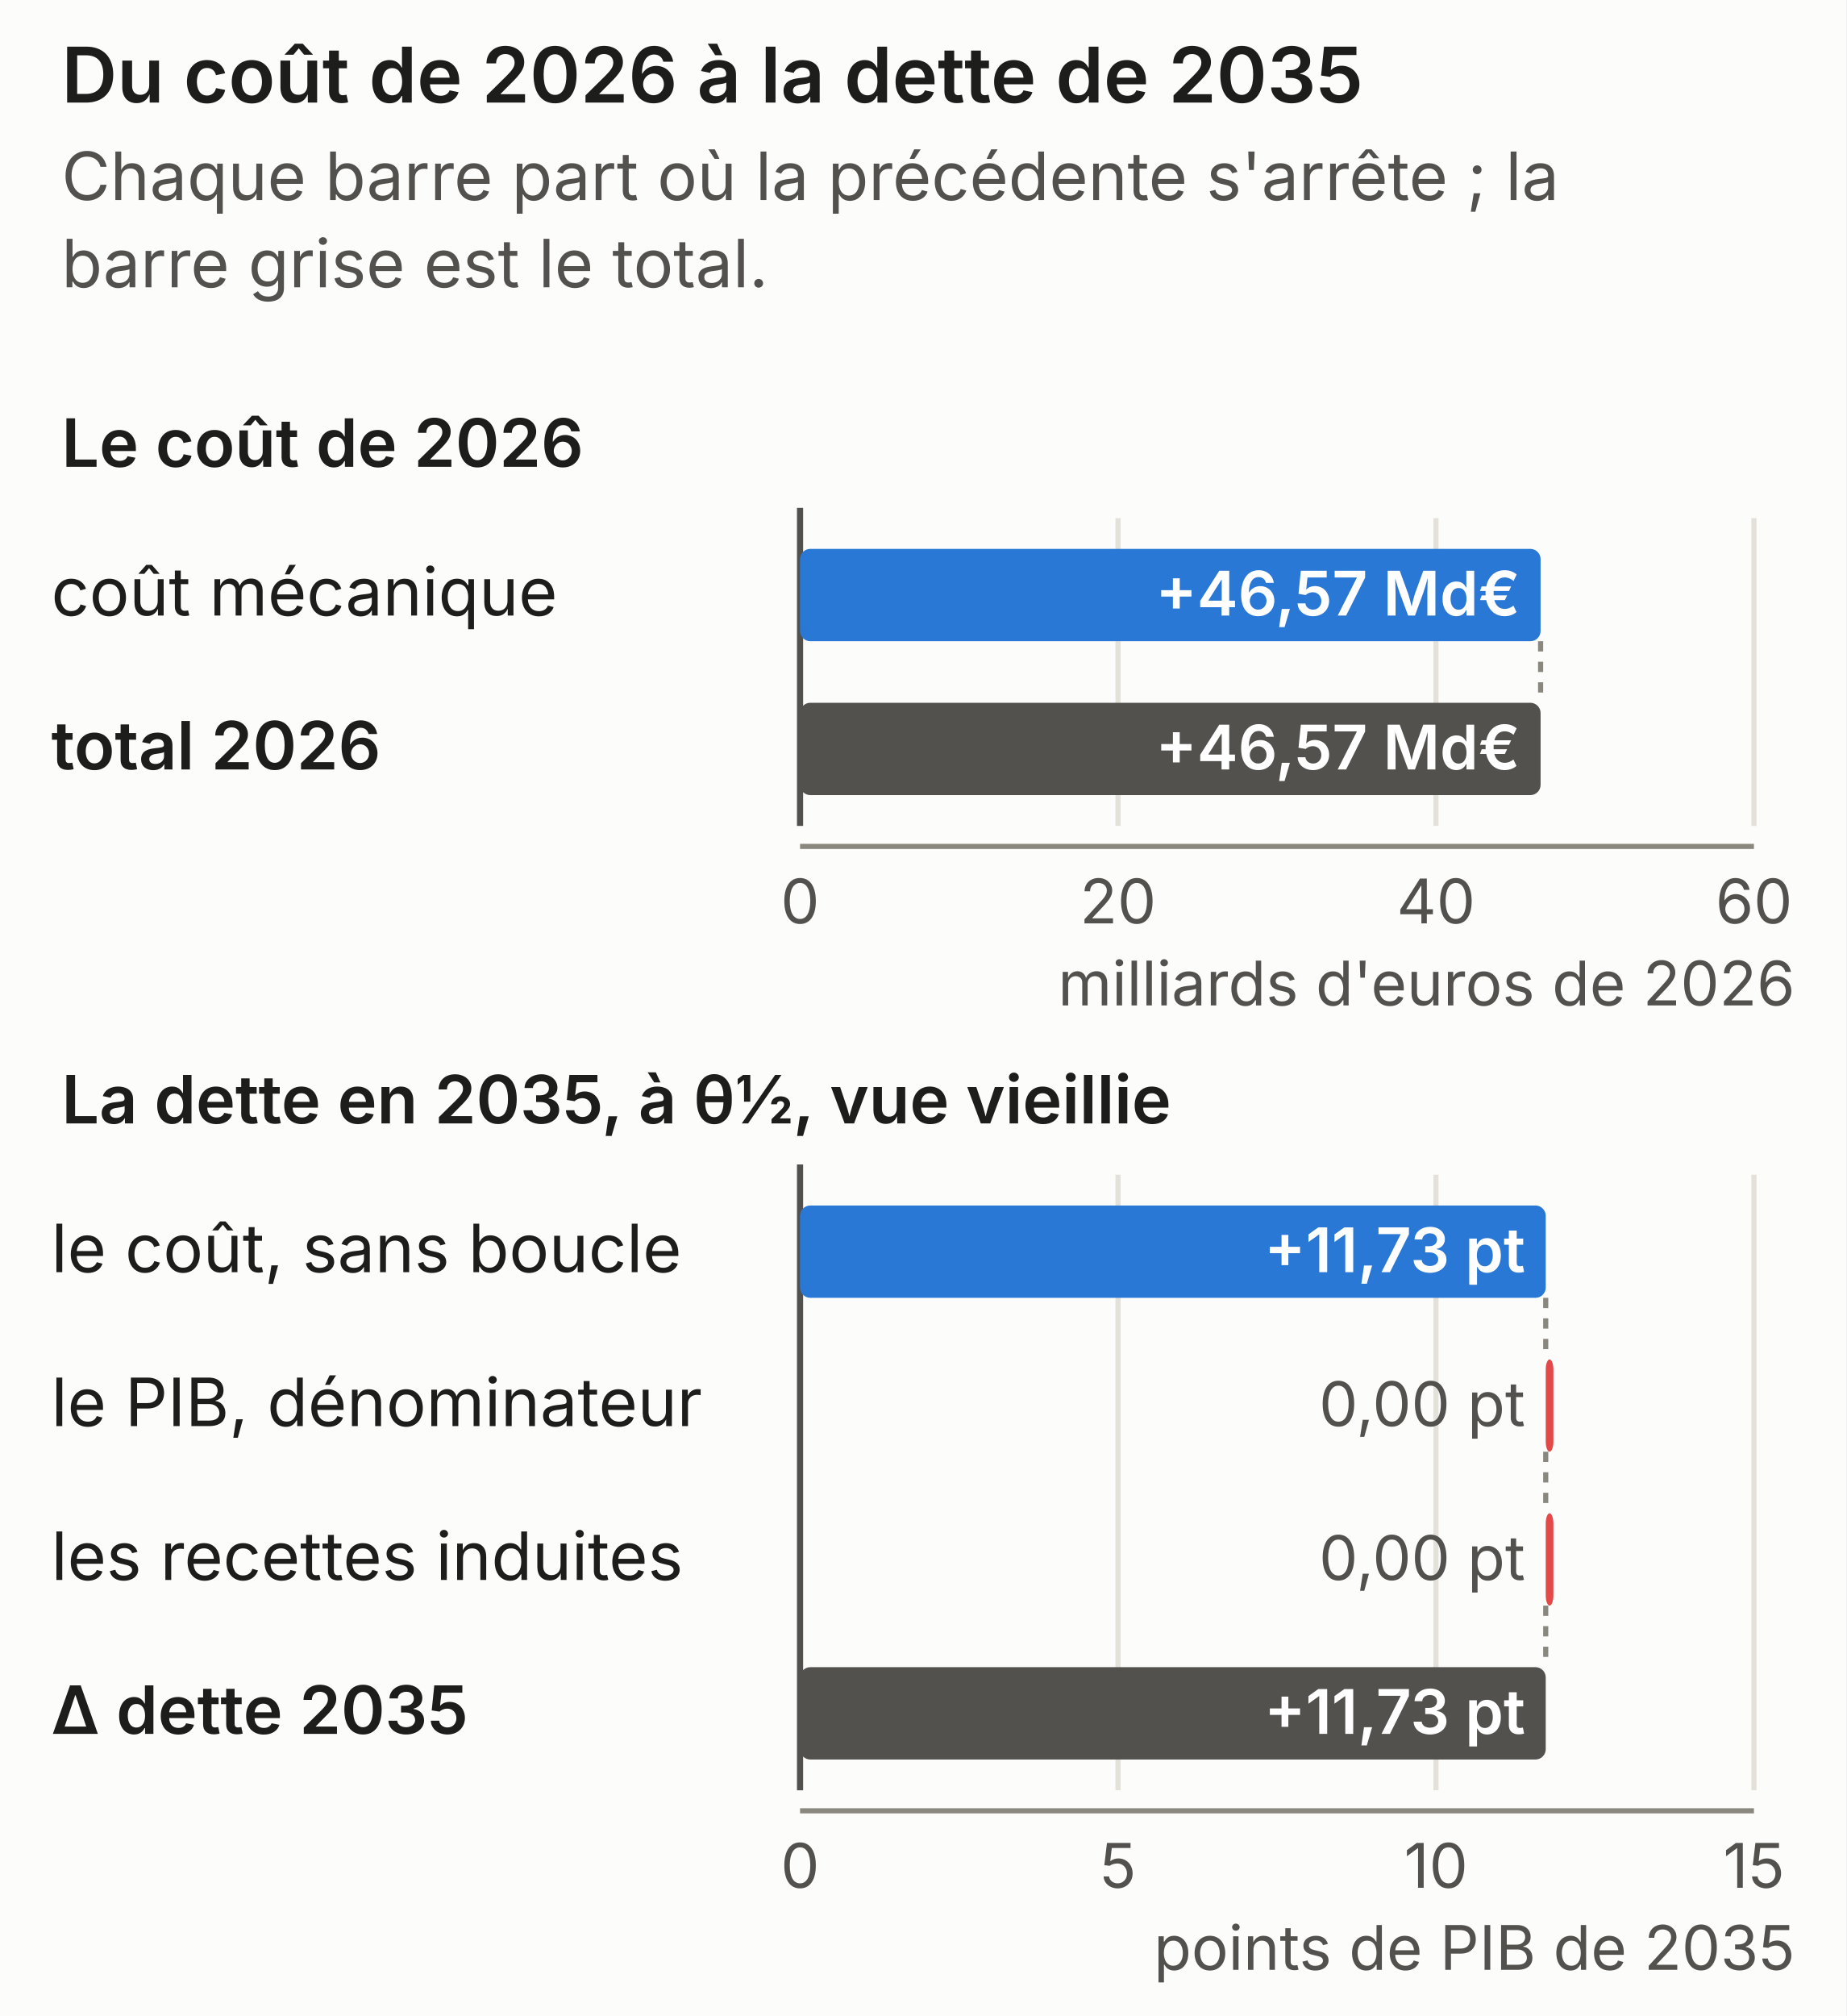
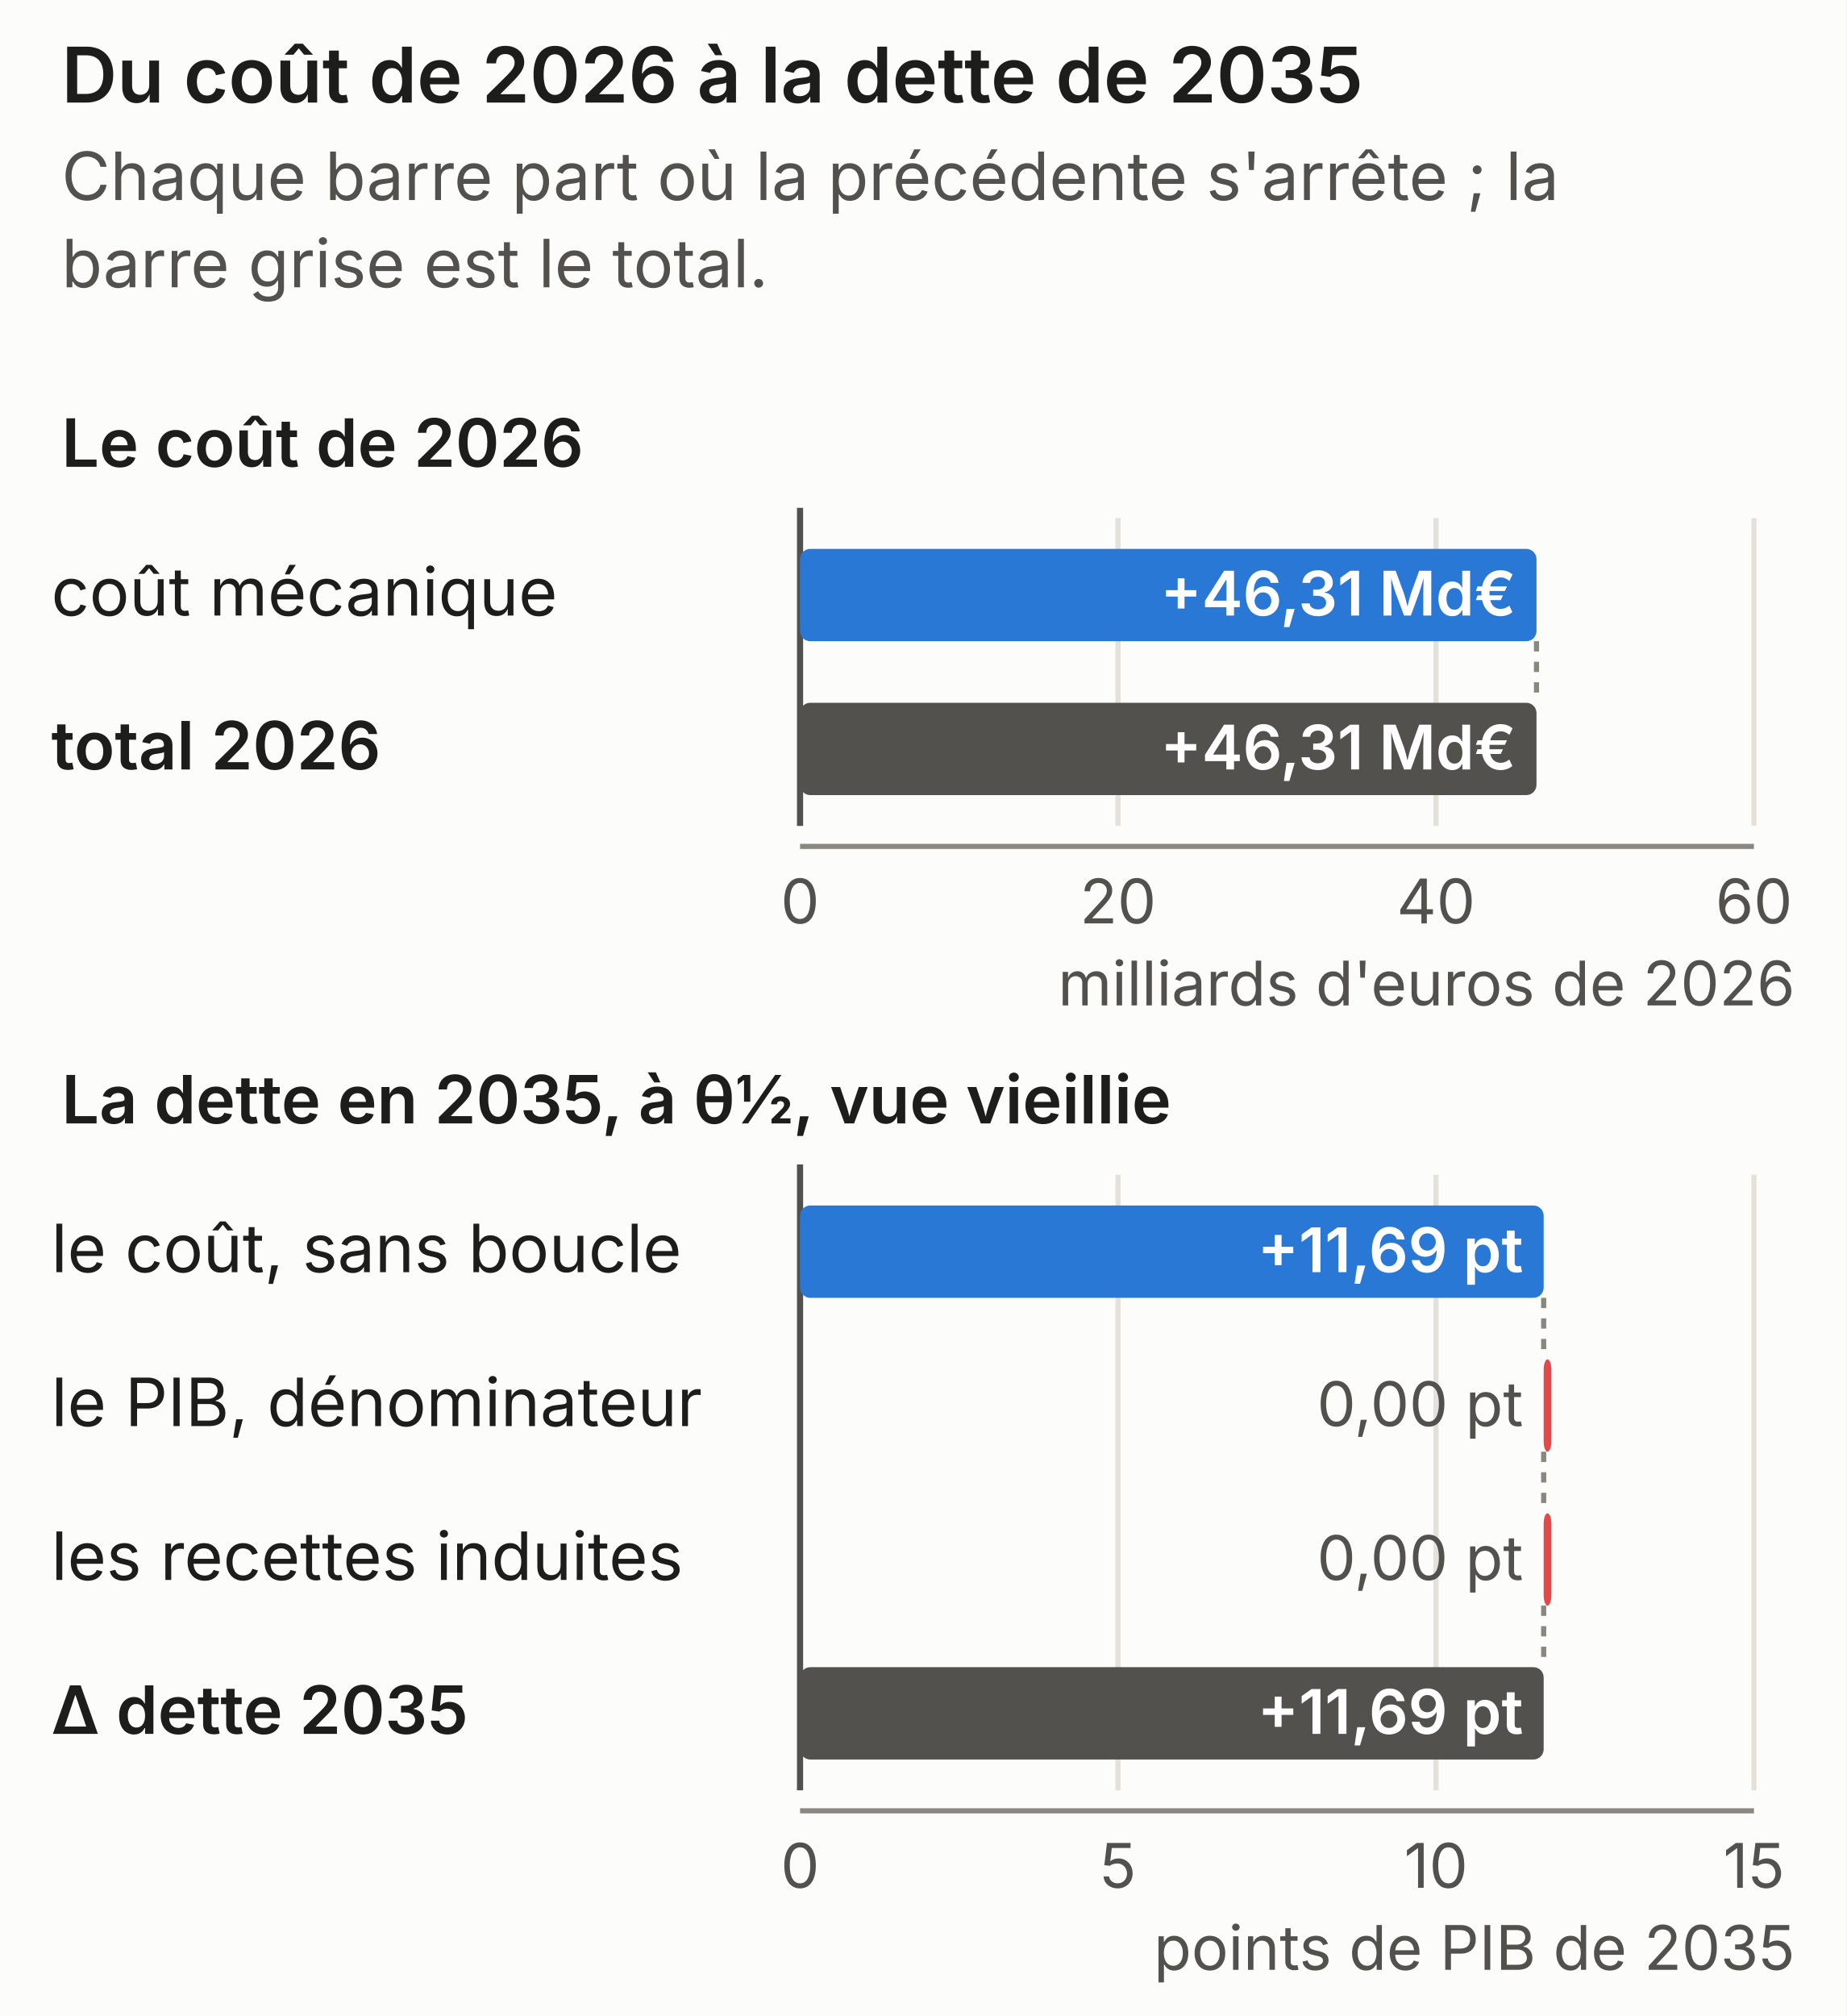
<svg xmlns="http://www.w3.org/2000/svg" viewBox="0 0 360 393" width="360" height="393" role="img" aria-labelledby="pres2027_philippe_programme-cascade-t pres2027_philippe_programme-cascade-d" font-size="13">
  <style>.g-fond{fill:#fcfcfb}.g-encre{fill:#1d1d1b}.g-doux{fill:#52514e}
.g-axe{stroke:#8a877f}.g-grille{stroke:#e4e1da}.g-zero{stroke:#52514e}
.g-s1{stroke:#2a78d6}.g-s2{stroke:#eb6834}.g-s3{stroke:#1baf7a}.g-s4{stroke:#6250d6}
.g-f1{fill:#2a78d6}.g-f2{fill:#eb6834}.g-f3{fill:#1baf7a}.g-f4{fill:#6250d6}
.g-bande{fill:#2a78d6;fill-opacity:.16}.g-plus{fill:#2a78d6}.g-moins{fill:#e34948}
.g-total{fill:#52514e}.g-lien{stroke:#8a877f}.g-sur{fill:#ffffff}
@media (prefers-color-scheme: dark){
.g-fond{fill:#1a1a19}.g-encre{fill:#ece9e2}.g-doux{fill:#c3c2b7}
.g-axe{stroke:#8f8b80}.g-grille{stroke:#33322f}.g-zero{stroke:#c3c2b7}
.g-s1{stroke:#3987e5}.g-s2{stroke:#d95926}.g-s3{stroke:#199e70}.g-s4{stroke:#9085e9}
.g-f1{fill:#3987e5}.g-f2{fill:#d95926}.g-f3{fill:#199e70}.g-f4{fill:#9085e9}
.g-bande{fill:#3987e5;fill-opacity:.24}.g-plus{fill:#3987e5}.g-moins{fill:#e66767}
.g-total{fill:#6b6862}.g-lien{stroke:#8f8b80}}
text{font-family:system-ui,-apple-system,"Segoe UI",sans-serif}</style>
  <rect class="g-fond" fill="#fcfcfb" x="0" y="0" width="360" height="393" />
  <text class="g-encre" fill="#1d1d1b" x="12" y="20" text-anchor="start" font-size="15" font-weight="600">Du coût de 2026 à la dette de 2035</text>
  <text class="g-doux" fill="#52514e" x="12" y="39" text-anchor="start">Chaque barre part où la précédente s'arrête ; la</text>
  <text class="g-doux" fill="#52514e" x="12" y="56" text-anchor="start">barre grise est le total.</text>
  <text class="g-encre" fill="#1d1d1b" x="12" y="91" text-anchor="start" font-weight="600">Le coût de 2026</text>
  <line class="g-grille" stroke="#e4e1da" stroke-width="1" x1="156" y1="101" x2="156" y2="161" />
  <line class="g-grille" stroke="#e4e1da" stroke-width="1" x1="218" y1="101" x2="218" y2="161" />
  <line class="g-grille" stroke="#e4e1da" stroke-width="1" x1="280" y1="101" x2="280" y2="161" />
  <line class="g-grille" stroke="#e4e1da" stroke-width="1" x1="342" y1="101" x2="342" y2="161" />
  <line class="g-zero" stroke="#52514e" stroke-width="1.2" x1="156" y1="99" x2="156" y2="161" />
-   <rect class="g-plus" fill="#2a78d6" x="156" y="107" width="144.4" height="18" rx="2" />
-   <line class="g-lien" stroke="#8a877f" stroke-width="1" stroke-dasharray="2 2" x1="300.4" y1="125" x2="300.4" y2="137" />
+   <rect class="g-plus" fill="#2a78d6" x="156" y="107" width="143.6" height="18" rx="2" />
+   <line class="g-lien" stroke="#8a877f" stroke-width="1" stroke-dasharray="2 2" x1="299.6" y1="125" x2="299.6" y2="137" />
  <text class="g-encre" fill="#1d1d1b" x="10" y="120" text-anchor="start">coût mécanique</text>
-   <text class="g-sur" fill="#ffffff" x="296.4" y="120" text-anchor="end" font-size="12" font-weight="600">+46,57 Md€</text>
-   <rect class="g-total" fill="#52514e" x="156" y="137" width="144.4" height="18" rx="2" />
+   <text class="g-sur" fill="#ffffff" x="295.6" y="120" text-anchor="end" font-size="12" font-weight="600">+46,31 Md€</text>
+   <rect class="g-total" fill="#52514e" x="156" y="137" width="143.6" height="18" rx="2" />
  <text class="g-encre" fill="#1d1d1b" x="10" y="150" text-anchor="start" font-weight="600">total 2026</text>
-   <text class="g-sur" fill="#ffffff" x="296.4" y="150" text-anchor="end" font-size="12" font-weight="600">+46,57 Md€</text>
+   <text class="g-sur" fill="#ffffff" x="295.6" y="150" text-anchor="end" font-size="12" font-weight="600">+46,31 Md€</text>
  <line class="g-axe" stroke="#8a877f" stroke-width="1" x1="156" y1="165" x2="342" y2="165" />
  <text class="g-doux" fill="#52514e" x="156" y="180" text-anchor="middle" font-size="12">0</text>
  <text class="g-doux" fill="#52514e" x="218" y="180" text-anchor="middle" font-size="12">20</text>
  <text class="g-doux" fill="#52514e" x="280" y="180" text-anchor="middle" font-size="12">40</text>
  <text class="g-doux" fill="#52514e" x="342" y="180" text-anchor="middle" font-size="12">60</text>
  <text class="g-doux" fill="#52514e" x="350" y="196" text-anchor="end" font-size="12">milliards d'euros de 2026</text>
  <text class="g-encre" fill="#1d1d1b" x="12" y="219" text-anchor="start" font-weight="600">La dette en 2035, à θ½, vue vieillie</text>
  <line class="g-grille" stroke="#e4e1da" stroke-width="1" x1="156" y1="229" x2="156" y2="349" />
  <line class="g-grille" stroke="#e4e1da" stroke-width="1" x1="218" y1="229" x2="218" y2="349" />
  <line class="g-grille" stroke="#e4e1da" stroke-width="1" x1="280" y1="229" x2="280" y2="349" />
  <line class="g-grille" stroke="#e4e1da" stroke-width="1" x1="342" y1="229" x2="342" y2="349" />
  <line class="g-zero" stroke="#52514e" stroke-width="1.2" x1="156" y1="227" x2="156" y2="349" />
-   <rect class="g-plus" fill="#2a78d6" x="156" y="235" width="145.4" height="18" rx="2" />
-   <line class="g-lien" stroke="#8a877f" stroke-width="1" stroke-dasharray="2 2" x1="301.4" y1="253" x2="301.4" y2="265" />
+   <rect class="g-plus" fill="#2a78d6" x="156" y="235" width="145" height="18" rx="2" />
+   <line class="g-lien" stroke="#8a877f" stroke-width="1" stroke-dasharray="2 2" x1="301" y1="253" x2="301" y2="265" />
  <text class="g-encre" fill="#1d1d1b" x="10" y="248" text-anchor="start">le coût, sans boucle</text>
-   <text class="g-sur" fill="#ffffff" x="297.4" y="248" text-anchor="end" font-size="12" font-weight="600">+11,73 pt</text>
-   <rect class="g-moins" fill="#e34948" x="301.4" y="265" width="1.5" height="18" rx="2" />
-   <line class="g-lien" stroke="#8a877f" stroke-width="1" stroke-dasharray="2 2" x1="301.4" y1="283" x2="301.4" y2="295" />
+   <text class="g-sur" fill="#ffffff" x="297" y="248" text-anchor="end" font-size="12" font-weight="600">+11,69 pt</text>
+   <rect class="g-moins" fill="#e34948" x="301" y="265" width="1.5" height="18" rx="2" />
+   <line class="g-lien" stroke="#8a877f" stroke-width="1" stroke-dasharray="2 2" x1="301" y1="283" x2="301" y2="295" />
  <text class="g-encre" fill="#1d1d1b" x="10" y="278" text-anchor="start">le PIB, dénominateur</text>
-   <text class="g-doux" fill="#52514e" x="297.4" y="278" text-anchor="end" font-size="12">0,00 pt</text>
-   <rect class="g-moins" fill="#e34948" x="301.4" y="295" width="1.5" height="18" rx="2" />
-   <line class="g-lien" stroke="#8a877f" stroke-width="1" stroke-dasharray="2 2" x1="301.4" y1="313" x2="301.4" y2="325" />
+   <text class="g-doux" fill="#52514e" x="297" y="278" text-anchor="end" font-size="12">0,00 pt</text>
+   <rect class="g-moins" fill="#e34948" x="301" y="295" width="1.5" height="18" rx="2" />
+   <line class="g-lien" stroke="#8a877f" stroke-width="1" stroke-dasharray="2 2" x1="301" y1="313" x2="301" y2="325" />
  <text class="g-encre" fill="#1d1d1b" x="10" y="308" text-anchor="start">les recettes induites</text>
-   <text class="g-doux" fill="#52514e" x="297.4" y="308" text-anchor="end" font-size="12">0,00 pt</text>
-   <rect class="g-total" fill="#52514e" x="156" y="325" width="145.4" height="18" rx="2" />
+   <text class="g-doux" fill="#52514e" x="297" y="308" text-anchor="end" font-size="12">0,00 pt</text>
+   <rect class="g-total" fill="#52514e" x="156" y="325" width="145" height="18" rx="2" />
  <text class="g-encre" fill="#1d1d1b" x="10" y="338" text-anchor="start" font-weight="600">Δ dette 2035</text>
-   <text class="g-sur" fill="#ffffff" x="297.4" y="338" text-anchor="end" font-size="12" font-weight="600">+11,73 pt</text>
+   <text class="g-sur" fill="#ffffff" x="297" y="338" text-anchor="end" font-size="12" font-weight="600">+11,69 pt</text>
  <line class="g-axe" stroke="#8a877f" stroke-width="1" x1="156" y1="353" x2="342" y2="353" />
  <text class="g-doux" fill="#52514e" x="156" y="368" text-anchor="middle" font-size="12">0</text>
  <text class="g-doux" fill="#52514e" x="218" y="368" text-anchor="middle" font-size="12">5</text>
  <text class="g-doux" fill="#52514e" x="280" y="368" text-anchor="middle" font-size="12">10</text>
  <text class="g-doux" fill="#52514e" x="342" y="368" text-anchor="middle" font-size="12">15</text>
  <text class="g-doux" fill="#52514e" x="350" y="384" text-anchor="end" font-size="12">points de PIB de 2035</text>
</svg>
